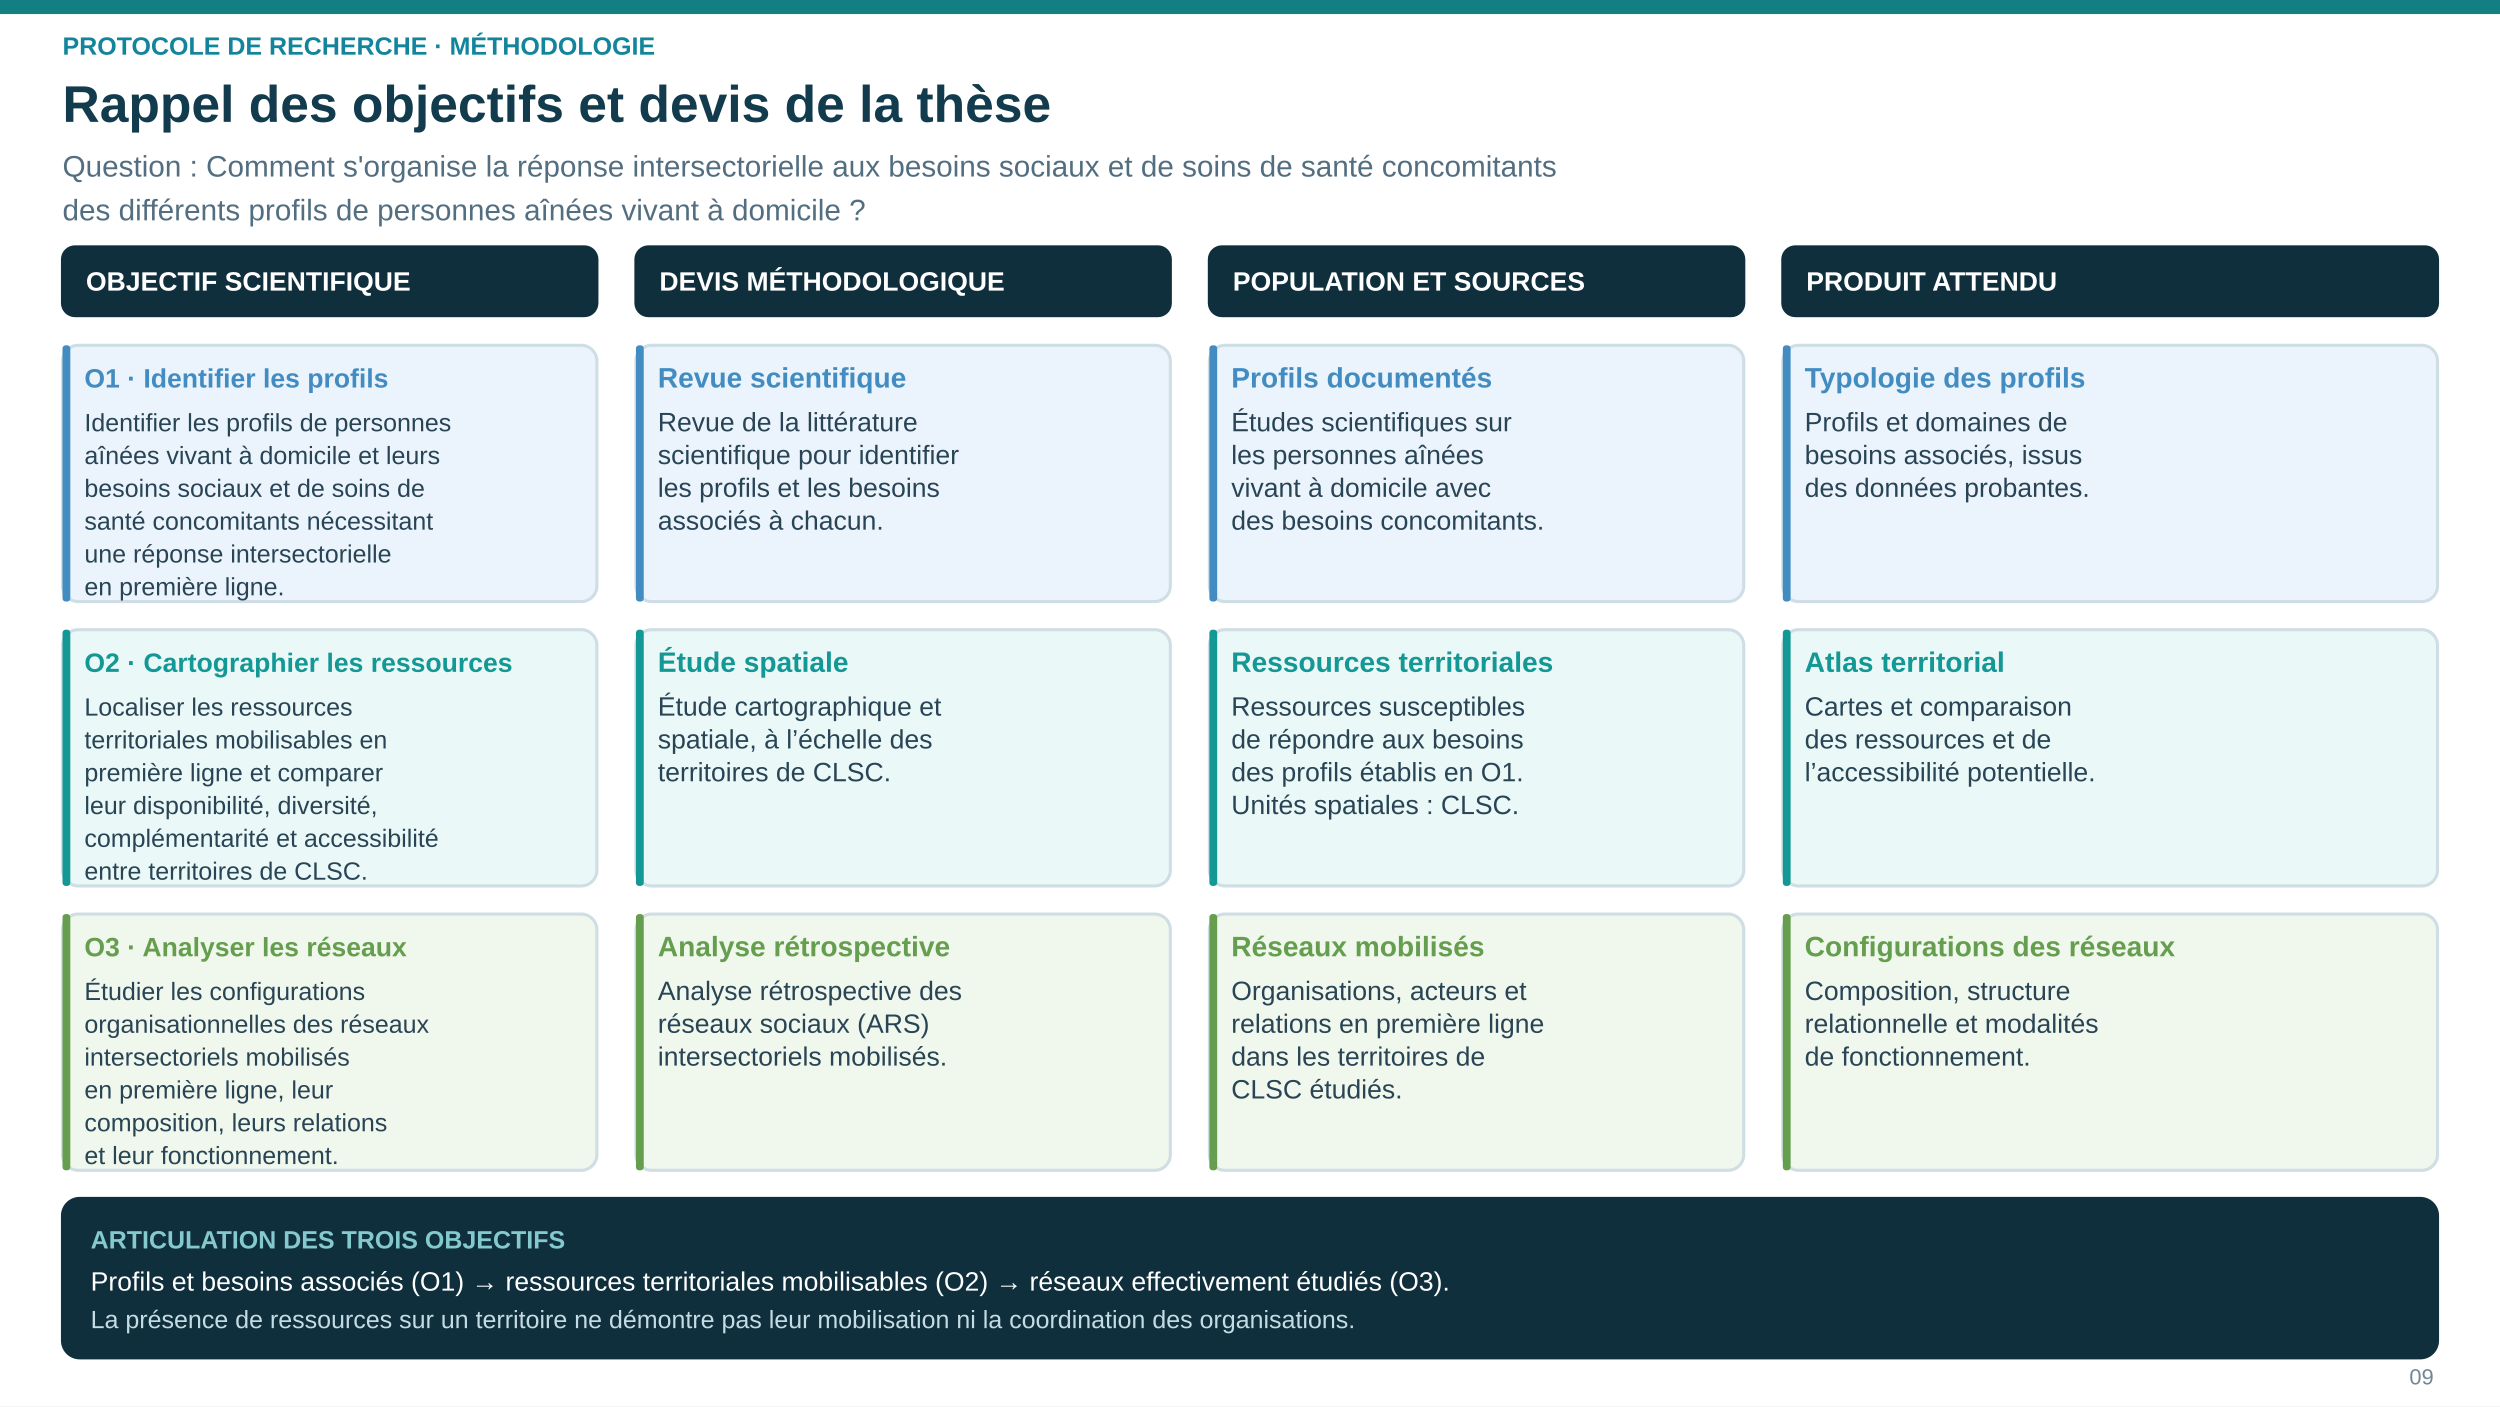
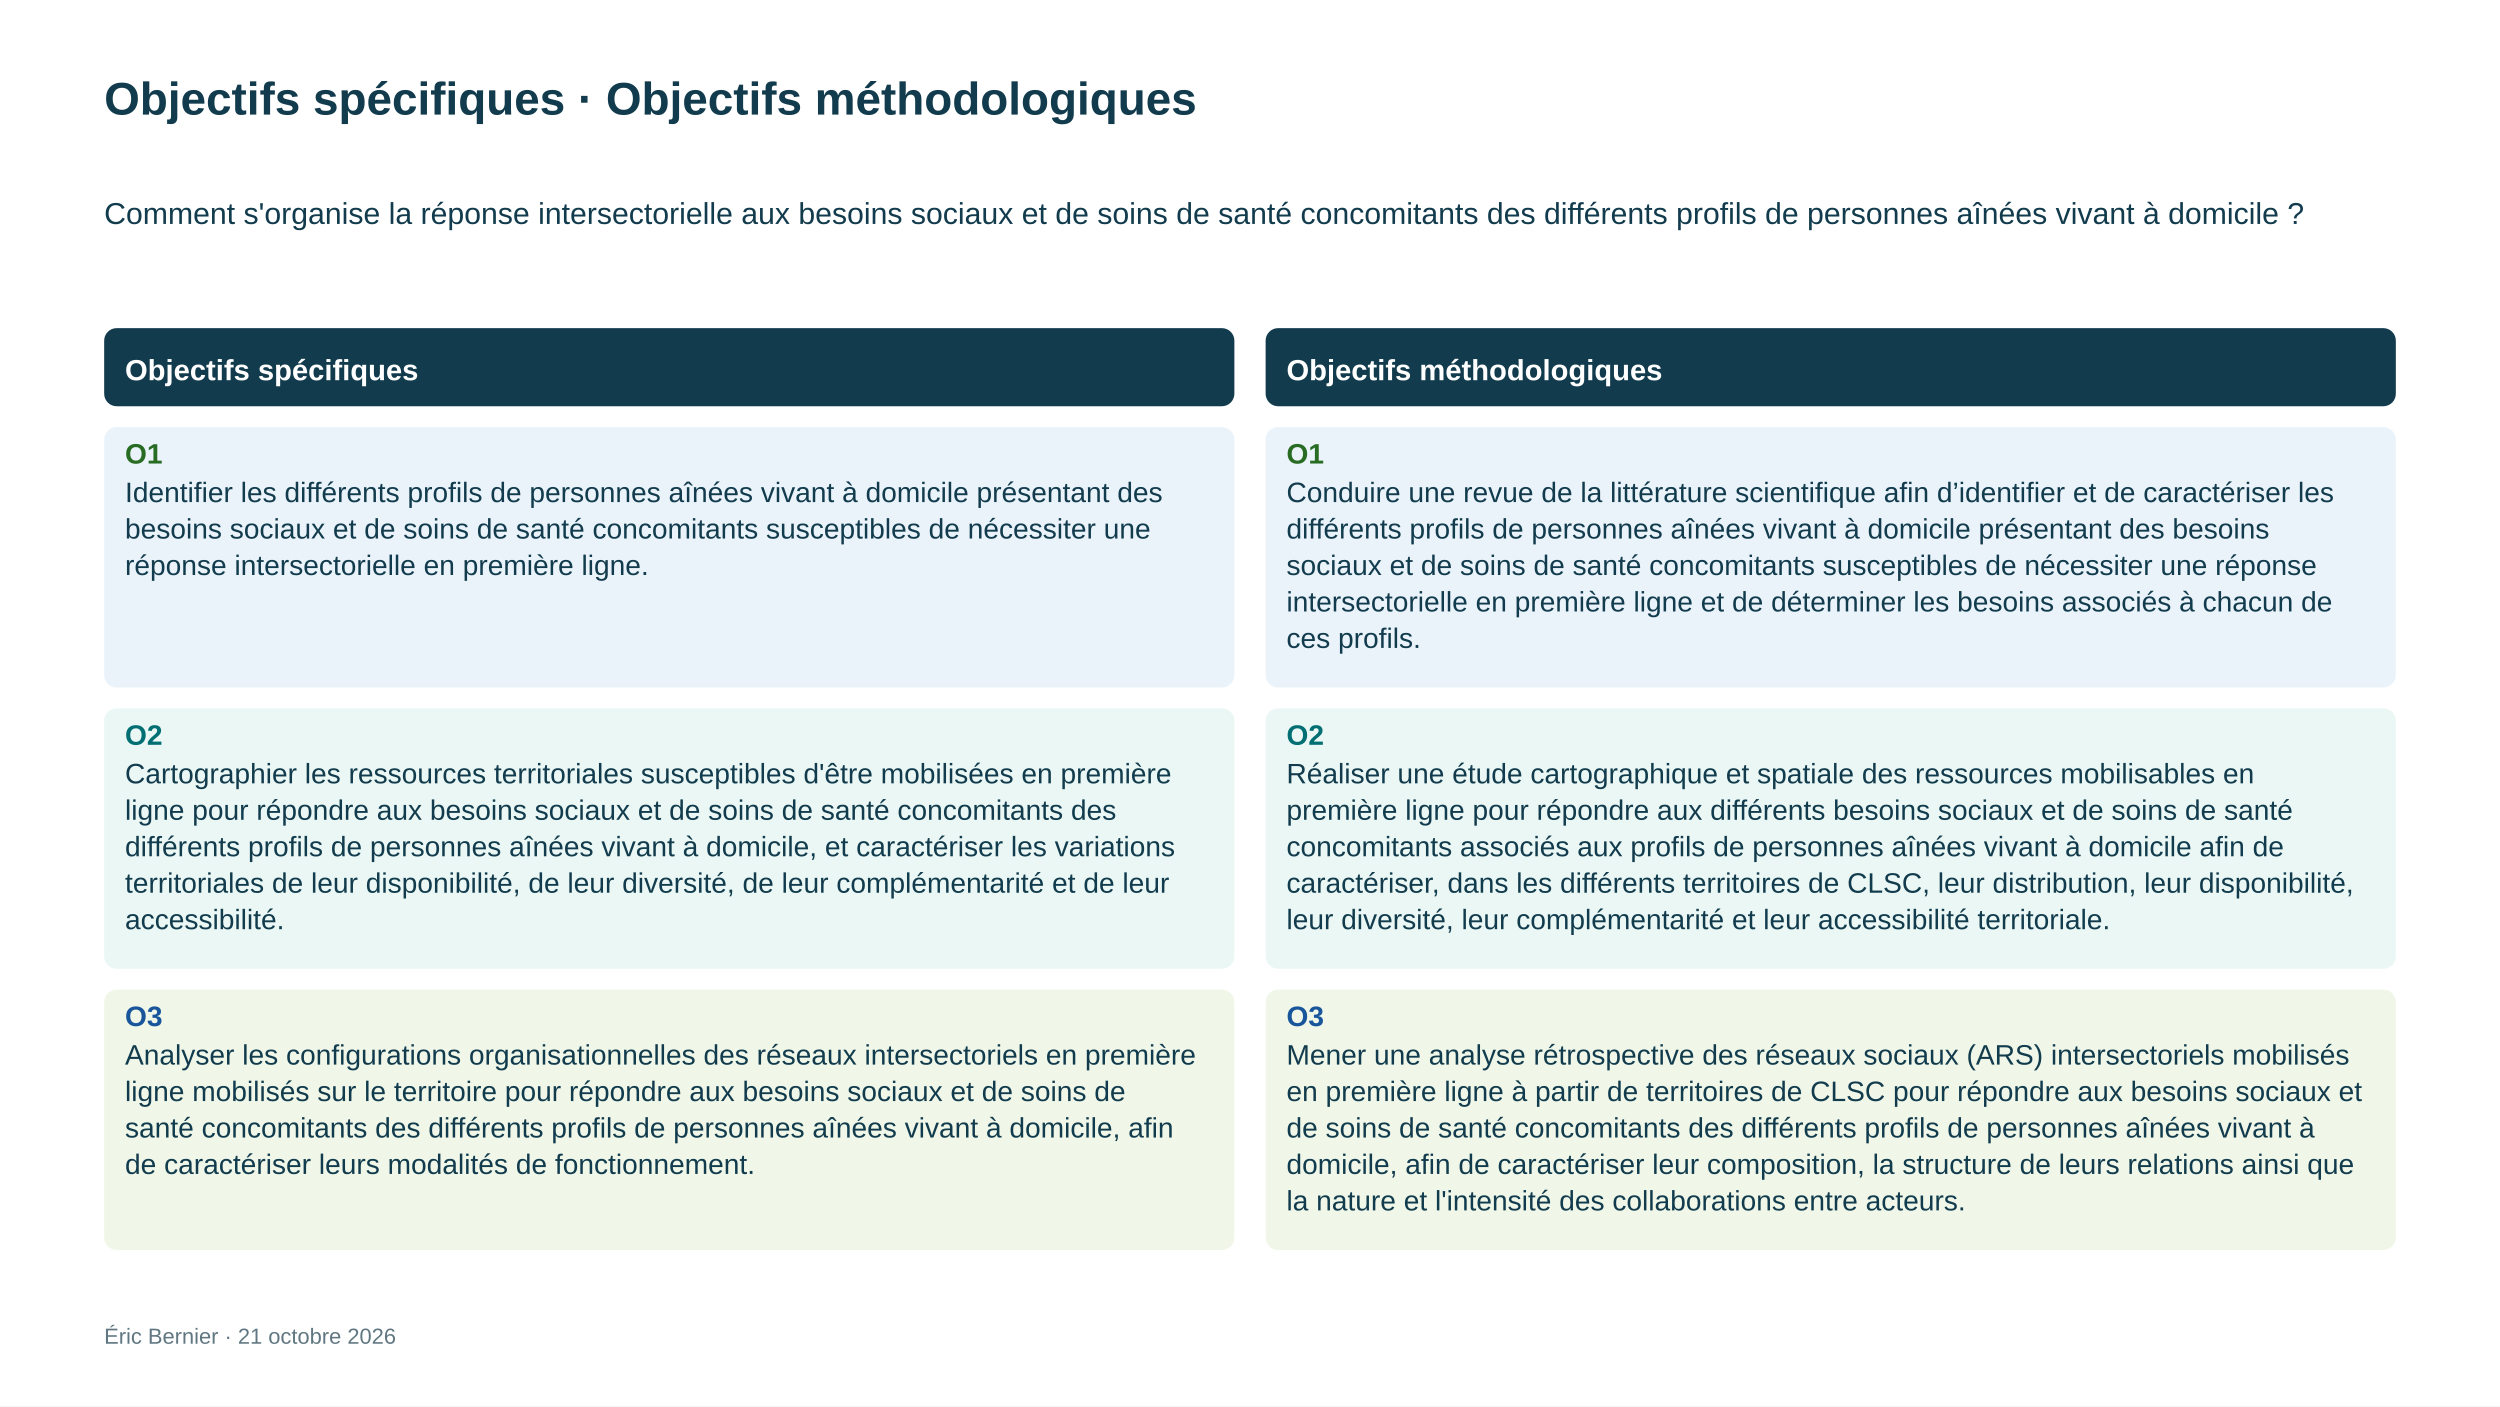
- <svg xmlns="http://www.w3.org/2000/svg" viewBox="0 0 1600 900" role="img" aria-label="Synthèse de la question, des trois objectifs scientifiques et de leurs devis méthodologiques">
-   <rect width="1600" height="900" fill="#ffffff" />
-   <rect width="1600" height="9" fill="#137f83" />
-   <text x="40" y="35" fill="#12849b" font-family="Arial,Helvetica,sans-serif" font-size="16" font-weight="700">
-     <tspan x="40" dy="0">PROTOCOLE DE RECHERCHE · MÉTHODOLOGIE</tspan>
+ <svg xmlns="http://www.w3.org/2000/svg" viewBox="0 0 2400 1350" role="img" aria-label="Objectifs spécifiques · Objectifs méthodologiques">
+   <rect x="0" y="0" width="2400" height="1350" rx="0" fill="white" />
+   <text font-family="Arial, sans-serif" font-size="44" font-weight="700" fill="#123c4d">
+     <tspan x="100" y="110">Objectifs spécifiques · Objectifs méthodologiques</tspan>
  </text>
-   <text x="40" y="78" fill="#123c4d" font-family="Arial,Helvetica,sans-serif" font-size="33" font-weight="700">
-     <tspan x="40" dy="0">Rappel des objectifs et devis de la thèse</tspan>
+   <text font-family="Arial, sans-serif" font-size="29" font-weight="400" fill="#123c4d">
+     <tspan x="100" y="215">Comment s'organise la réponse intersectorielle aux besoins sociaux et de soins de santé concomitants des différents profils de personnes aînées vivant à domicile ?</tspan>
  </text>
-   <text x="40" y="113" fill="#526e80" font-family="Arial,Helvetica,sans-serif" font-size="19" font-weight="400">
-     <tspan x="40" dy="0">Question : Comment s'organise la réponse intersectorielle aux besoins sociaux et de soins de santé concomitants</tspan>
+   <rect x="100" y="315" width="1085" height="75" rx="12" fill="#123c4d" />
+   <text font-family="Arial, sans-serif" font-size="28" font-weight="700" fill="white">
+     <tspan x="120" y="365">Objectifs spécifiques</tspan>
  </text>
-   <text x="40" y="141" fill="#526e80" font-family="Arial,Helvetica,sans-serif" font-size="19" font-weight="400">
-     <tspan x="40" dy="0">des différents profils de personnes aînées vivant à domicile ?</tspan>
+   <rect x="1215" y="315" width="1085" height="75" rx="12" fill="#123c4d" />
+   <text font-family="Arial, sans-serif" font-size="28" font-weight="700" fill="white">
+     <tspan x="1235" y="365">Objectifs méthodologiques</tspan>
  </text>
-   <rect x="40" y="158" width="342" height="44" rx="8" fill="#102f3d" stroke="#102f3d" stroke-width="2" />
-   <text x="55" y="186" fill="white" font-family="Arial,Helvetica,sans-serif" font-size="17" font-weight="700">
-     <tspan x="55" dy="0">OBJECTIF SCIENTIFIQUE</tspan>
+   <rect x="100" y="410" width="1085" height="250" rx="12" fill="#eaf3fa" />
+   <text font-family="Arial, sans-serif" font-size="27" font-weight="700" fill="#286c23">
+     <tspan x="120" y="445">O1</tspan>
  </text>
-   <rect x="407" y="158" width="342" height="44" rx="8" fill="#102f3d" stroke="#102f3d" stroke-width="2" />
-   <text x="422" y="186" fill="white" font-family="Arial,Helvetica,sans-serif" font-size="17" font-weight="700">
-     <tspan x="422" dy="0">DEVIS MÉTHODOLOGIQUE</tspan>
+   <text font-family="Arial, sans-serif" font-size="27" font-weight="400" fill="#123c4d">
+     <tspan x="120" y="482">Identifier les différents profils de personnes aînées vivant à domicile présentant des</tspan>
+     <tspan x="120" y="517">besoins sociaux et de soins de santé concomitants susceptibles de nécessiter une</tspan>
+     <tspan x="120" y="552">réponse intersectorielle en première ligne.</tspan>
  </text>
-   <rect x="774" y="158" width="342" height="44" rx="8" fill="#102f3d" stroke="#102f3d" stroke-width="2" />
-   <text x="789" y="186" fill="white" font-family="Arial,Helvetica,sans-serif" font-size="17" font-weight="700">
-     <tspan x="789" dy="0">POPULATION ET SOURCES</tspan>
+   <rect x="1215" y="410" width="1085" height="250" rx="12" fill="#eaf3fa" />
+   <text font-family="Arial, sans-serif" font-size="27" font-weight="700" fill="#286c23">
+     <tspan x="1235" y="445">O1</tspan>
  </text>
-   <rect x="1141" y="158" width="419" height="44" rx="8" fill="#102f3d" stroke="#102f3d" stroke-width="2" />
-   <text x="1156" y="186" fill="white" font-family="Arial,Helvetica,sans-serif" font-size="17" font-weight="700">
-     <tspan x="1156" dy="0">PRODUIT ATTENDU</tspan>
+   <text font-family="Arial, sans-serif" font-size="27" font-weight="400" fill="#123c4d">
+     <tspan x="1235" y="482">Conduire une revue de la littérature scientifique afin d’identifier et de caractériser les</tspan>
+     <tspan x="1235" y="517">différents profils de personnes aînées vivant à domicile présentant des besoins</tspan>
+     <tspan x="1235" y="552">sociaux et de soins de santé concomitants susceptibles de nécessiter une réponse</tspan>
+     <tspan x="1235" y="587">intersectorielle en première ligne et de déterminer les besoins associés à chacun de</tspan>
+     <tspan x="1235" y="622">ces profils.</tspan>
  </text>
-   <rect x="40" y="221" width="342" height="164" rx="10" fill="#ebf4fc" stroke="#cfdee4" stroke-width="2" />
-   <rect x="40" y="221" width="5" height="164" rx="2" fill="#428cc1" />
-   <text x="54" y="248" fill="#428cc1" font-family="Arial,Helvetica,sans-serif" font-size="17" font-weight="700">
-     <tspan x="54" dy="0">O1 · Identifier les profils</tspan>
+   <rect x="100" y="680" width="1085" height="250" rx="12" fill="#eaf7f4" />
+   <text font-family="Arial, sans-serif" font-size="27" font-weight="700" fill="#006e72">
+     <tspan x="120" y="715">O2</tspan>
  </text>
-   <text x="54" y="276" fill="#284455" font-family="Arial,Helvetica,sans-serif" font-size="16" font-weight="400">
-     <tspan x="54" dy="0">Identifier les profils de personnes</tspan>
-     <tspan x="54" dy="21">aînées vivant à domicile et leurs</tspan>
-     <tspan x="54" dy="21">besoins sociaux et de soins de</tspan>
-     <tspan x="54" dy="21">santé concomitants nécessitant</tspan>
-     <tspan x="54" dy="21">une réponse intersectorielle</tspan>
-     <tspan x="54" dy="21">en première ligne.</tspan>
+   <text font-family="Arial, sans-serif" font-size="27" font-weight="400" fill="#123c4d">
+     <tspan x="120" y="752">Cartographier les ressources territoriales susceptibles d'être mobilisées en première</tspan>
+     <tspan x="120" y="787">ligne pour répondre aux besoins sociaux et de soins de santé concomitants des</tspan>
+     <tspan x="120" y="822">différents profils de personnes aînées vivant à domicile, et caractériser les variations</tspan>
+     <tspan x="120" y="857">territoriales de leur disponibilité, de leur diversité, de leur complémentarité et de leur</tspan>
+     <tspan x="120" y="892">accessibilité.</tspan>
  </text>
-   <rect x="407" y="221" width="342" height="164" rx="10" fill="#ebf4fc" stroke="#cfdee4" stroke-width="2" />
-   <rect x="407" y="221" width="5" height="164" rx="2" fill="#428cc1" />
-   <text x="421" y="248" fill="#428cc1" font-family="Arial,Helvetica,sans-serif" font-size="18" font-weight="700">
-     <tspan x="421" dy="0">Revue scientifique</tspan>
+   <rect x="1215" y="680" width="1085" height="250" rx="12" fill="#eaf7f4" />
+   <text font-family="Arial, sans-serif" font-size="27" font-weight="700" fill="#006e72">
+     <tspan x="1235" y="715">O2</tspan>
  </text>
-   <text x="421" y="276" fill="#284455" font-family="Arial,Helvetica,sans-serif" font-size="17" font-weight="400">
-     <tspan x="421" dy="0">Revue de la littérature</tspan>
-     <tspan x="421" dy="21">scientifique pour identifier</tspan>
-     <tspan x="421" dy="21">les profils et les besoins</tspan>
-     <tspan x="421" dy="21">associés à chacun.</tspan>
+   <text font-family="Arial, sans-serif" font-size="27" font-weight="400" fill="#123c4d">
+     <tspan x="1235" y="752">Réaliser une étude cartographique et spatiale des ressources mobilisables en</tspan>
+     <tspan x="1235" y="787">première ligne pour répondre aux différents besoins sociaux et de soins de santé</tspan>
+     <tspan x="1235" y="822">concomitants associés aux profils de personnes aînées vivant à domicile afin de</tspan>
+     <tspan x="1235" y="857">caractériser, dans les différents territoires de CLSC, leur distribution, leur disponibilité,</tspan>
+     <tspan x="1235" y="892">leur diversité, leur complémentarité et leur accessibilité territoriale.</tspan>
  </text>
-   <rect x="774" y="221" width="342" height="164" rx="10" fill="#ebf4fc" stroke="#cfdee4" stroke-width="2" />
-   <rect x="774" y="221" width="5" height="164" rx="2" fill="#428cc1" />
-   <text x="788" y="248" fill="#428cc1" font-family="Arial,Helvetica,sans-serif" font-size="18" font-weight="700">
-     <tspan x="788" dy="0">Profils documentés</tspan>
+   <rect x="100" y="950" width="1085" height="250" rx="12" fill="#f0f7e9" />
+   <text font-family="Arial, sans-serif" font-size="27" font-weight="700" fill="#18559b">
+     <tspan x="120" y="985">O3</tspan>
  </text>
-   <text x="788" y="276" fill="#284455" font-family="Arial,Helvetica,sans-serif" font-size="17" font-weight="400">
-     <tspan x="788" dy="0">Études scientifiques sur</tspan>
-     <tspan x="788" dy="21">les personnes aînées</tspan>
-     <tspan x="788" dy="21">vivant à domicile avec</tspan>
-     <tspan x="788" dy="21">des besoins concomitants.</tspan>
+   <text font-family="Arial, sans-serif" font-size="27" font-weight="400" fill="#123c4d">
+     <tspan x="120" y="1022">Analyser les configurations organisationnelles des réseaux intersectoriels en première</tspan>
+     <tspan x="120" y="1057">ligne mobilisés sur le territoire pour répondre aux besoins sociaux et de soins de</tspan>
+     <tspan x="120" y="1092">santé concomitants des différents profils de personnes aînées vivant à domicile, afin</tspan>
+     <tspan x="120" y="1127">de caractériser leurs modalités de fonctionnement.</tspan>
  </text>
-   <rect x="1141" y="221" width="419" height="164" rx="10" fill="#ebf4fc" stroke="#cfdee4" stroke-width="2" />
-   <rect x="1141" y="221" width="5" height="164" rx="2" fill="#428cc1" />
-   <text x="1155" y="248" fill="#428cc1" font-family="Arial,Helvetica,sans-serif" font-size="18" font-weight="700">
-     <tspan x="1155" dy="0">Typologie des profils</tspan>
+   <rect x="1215" y="950" width="1085" height="250" rx="12" fill="#f0f7e9" />
+   <text font-family="Arial, sans-serif" font-size="27" font-weight="700" fill="#18559b">
+     <tspan x="1235" y="985">O3</tspan>
  </text>
-   <text x="1155" y="276" fill="#284455" font-family="Arial,Helvetica,sans-serif" font-size="17" font-weight="400">
-     <tspan x="1155" dy="0">Profils et domaines de</tspan>
-     <tspan x="1155" dy="21">besoins associés, issus</tspan>
-     <tspan x="1155" dy="21">des données probantes.</tspan>
+   <text font-family="Arial, sans-serif" font-size="27" font-weight="400" fill="#123c4d">
+     <tspan x="1235" y="1022">Mener une analyse rétrospective des réseaux sociaux (ARS) intersectoriels mobilisés</tspan>
+     <tspan x="1235" y="1057">en première ligne à partir de territoires de CLSC pour répondre aux besoins sociaux et</tspan>
+     <tspan x="1235" y="1092">de soins de santé concomitants des différents profils de personnes aînées vivant à</tspan>
+     <tspan x="1235" y="1127">domicile, afin de caractériser leur composition, la structure de leurs relations ainsi que</tspan>
+     <tspan x="1235" y="1162">la nature et l'intensité des collaborations entre acteurs.</tspan>
  </text>
-   <rect x="40" y="403" width="342" height="164" rx="10" fill="#eaf8f7" stroke="#cfdee4" stroke-width="2" />
-   <rect x="40" y="403" width="5" height="164" rx="2" fill="#139895" />
-   <text x="54" y="430" fill="#139895" font-family="Arial,Helvetica,sans-serif" font-size="17" font-weight="700">
-     <tspan x="54" dy="0">O2 · Cartographier les ressources</tspan>
-   </text>
-   <text x="54" y="458" fill="#284455" font-family="Arial,Helvetica,sans-serif" font-size="16" font-weight="400">
-     <tspan x="54" dy="0">Localiser les ressources</tspan>
-     <tspan x="54" dy="21">territoriales mobilisables en</tspan>
-     <tspan x="54" dy="21">première ligne et comparer</tspan>
-     <tspan x="54" dy="21">leur disponibilité, diversité,</tspan>
-     <tspan x="54" dy="21">complémentarité et accessibilité</tspan>
-     <tspan x="54" dy="21">entre territoires de CLSC.</tspan>
-   </text>
-   <rect x="407" y="403" width="342" height="164" rx="10" fill="#eaf8f7" stroke="#cfdee4" stroke-width="2" />
-   <rect x="407" y="403" width="5" height="164" rx="2" fill="#139895" />
-   <text x="421" y="430" fill="#139895" font-family="Arial,Helvetica,sans-serif" font-size="18" font-weight="700">
-     <tspan x="421" dy="0">Étude spatiale</tspan>
-   </text>
-   <text x="421" y="458" fill="#284455" font-family="Arial,Helvetica,sans-serif" font-size="17" font-weight="400">
-     <tspan x="421" dy="0">Étude cartographique et</tspan>
-     <tspan x="421" dy="21">spatiale, à l’échelle des</tspan>
-     <tspan x="421" dy="21">territoires de CLSC.</tspan>
-   </text>
-   <rect x="774" y="403" width="342" height="164" rx="10" fill="#eaf8f7" stroke="#cfdee4" stroke-width="2" />
-   <rect x="774" y="403" width="5" height="164" rx="2" fill="#139895" />
-   <text x="788" y="430" fill="#139895" font-family="Arial,Helvetica,sans-serif" font-size="18" font-weight="700">
-     <tspan x="788" dy="0">Ressources territoriales</tspan>
-   </text>
-   <text x="788" y="458" fill="#284455" font-family="Arial,Helvetica,sans-serif" font-size="17" font-weight="400">
-     <tspan x="788" dy="0">Ressources susceptibles</tspan>
-     <tspan x="788" dy="21">de répondre aux besoins</tspan>
-     <tspan x="788" dy="21">des profils établis en O1.</tspan>
-     <tspan x="788" dy="21">Unités spatiales : CLSC.</tspan>
-   </text>
-   <rect x="1141" y="403" width="419" height="164" rx="10" fill="#eaf8f7" stroke="#cfdee4" stroke-width="2" />
-   <rect x="1141" y="403" width="5" height="164" rx="2" fill="#139895" />
-   <text x="1155" y="430" fill="#139895" font-family="Arial,Helvetica,sans-serif" font-size="18" font-weight="700">
-     <tspan x="1155" dy="0">Atlas territorial</tspan>
-   </text>
-   <text x="1155" y="458" fill="#284455" font-family="Arial,Helvetica,sans-serif" font-size="17" font-weight="400">
-     <tspan x="1155" dy="0">Cartes et comparaison</tspan>
-     <tspan x="1155" dy="21">des ressources et de</tspan>
-     <tspan x="1155" dy="21">l’accessibilité potentielle.</tspan>
-   </text>
-   <rect x="40" y="585" width="342" height="164" rx="10" fill="#f0f7ec" stroke="#cfdee4" stroke-width="2" />
-   <rect x="40" y="585" width="5" height="164" rx="2" fill="#659e4e" />
-   <text x="54" y="612" fill="#659e4e" font-family="Arial,Helvetica,sans-serif" font-size="17" font-weight="700">
-     <tspan x="54" dy="0">O3 · Analyser les réseaux</tspan>
-   </text>
-   <text x="54" y="640" fill="#284455" font-family="Arial,Helvetica,sans-serif" font-size="16" font-weight="400">
-     <tspan x="54" dy="0">Étudier les configurations</tspan>
-     <tspan x="54" dy="21">organisationnelles des réseaux</tspan>
-     <tspan x="54" dy="21">intersectoriels mobilisés</tspan>
-     <tspan x="54" dy="21">en première ligne, leur</tspan>
-     <tspan x="54" dy="21">composition, leurs relations</tspan>
-     <tspan x="54" dy="21">et leur fonctionnement.</tspan>
-   </text>
-   <rect x="407" y="585" width="342" height="164" rx="10" fill="#f0f7ec" stroke="#cfdee4" stroke-width="2" />
-   <rect x="407" y="585" width="5" height="164" rx="2" fill="#659e4e" />
-   <text x="421" y="612" fill="#659e4e" font-family="Arial,Helvetica,sans-serif" font-size="18" font-weight="700">
-     <tspan x="421" dy="0">Analyse rétrospective</tspan>
-   </text>
-   <text x="421" y="640" fill="#284455" font-family="Arial,Helvetica,sans-serif" font-size="17" font-weight="400">
-     <tspan x="421" dy="0">Analyse rétrospective des</tspan>
-     <tspan x="421" dy="21">réseaux sociaux (ARS)</tspan>
-     <tspan x="421" dy="21">intersectoriels mobilisés.</tspan>
-   </text>
-   <rect x="774" y="585" width="342" height="164" rx="10" fill="#f0f7ec" stroke="#cfdee4" stroke-width="2" />
-   <rect x="774" y="585" width="5" height="164" rx="2" fill="#659e4e" />
-   <text x="788" y="612" fill="#659e4e" font-family="Arial,Helvetica,sans-serif" font-size="18" font-weight="700">
-     <tspan x="788" dy="0">Réseaux mobilisés</tspan>
-   </text>
-   <text x="788" y="640" fill="#284455" font-family="Arial,Helvetica,sans-serif" font-size="17" font-weight="400">
-     <tspan x="788" dy="0">Organisations, acteurs et</tspan>
-     <tspan x="788" dy="21">relations en première ligne</tspan>
-     <tspan x="788" dy="21">dans les territoires de</tspan>
-     <tspan x="788" dy="21">CLSC étudiés.</tspan>
-   </text>
-   <rect x="1141" y="585" width="419" height="164" rx="10" fill="#f0f7ec" stroke="#cfdee4" stroke-width="2" />
-   <rect x="1141" y="585" width="5" height="164" rx="2" fill="#659e4e" />
-   <text x="1155" y="612" fill="#659e4e" font-family="Arial,Helvetica,sans-serif" font-size="18" font-weight="700">
-     <tspan x="1155" dy="0">Configurations des réseaux</tspan>
-   </text>
-   <text x="1155" y="640" fill="#284455" font-family="Arial,Helvetica,sans-serif" font-size="17" font-weight="400">
-     <tspan x="1155" dy="0">Composition, structure</tspan>
-     <tspan x="1155" dy="21">relationnelle et modalités</tspan>
-     <tspan x="1155" dy="21">de fonctionnement.</tspan>
-   </text>
-   <rect x="40" y="767" width="1520" height="102" rx="11" fill="#102f3d" stroke="#102f3d" stroke-width="2" />
-   <text x="58" y="799" fill="#84c9ce" font-family="Arial,Helvetica,sans-serif" font-size="16" font-weight="700">
-     <tspan x="58" dy="0">ARTICULATION DES TROIS OBJECTIFS</tspan>
-   </text>
-   <text x="58" y="826" fill="#ffffff" font-family="Arial,Helvetica,sans-serif" font-size="17" font-weight="400">
-     <tspan x="58" dy="0">Profils et besoins associés (O1)  →  ressources territoriales mobilisables (O2)  →  réseaux effectivement étudiés (O3).</tspan>
-   </text>
-   <text x="58" y="850" fill="#c5dbe4" font-family="Arial,Helvetica,sans-serif" font-size="16" font-weight="400">
-     <tspan x="58" dy="0">La présence de ressources sur un territoire ne démontre pas leur mobilisation ni la coordination des organisations.</tspan>
-   </text>
-   <text x="1542" y="886" fill="#708794" font-family="Arial,Helvetica,sans-serif" font-size="14" font-weight="400">
-     <tspan x="1542" dy="0">09</tspan>
+   <text font-family="Arial, sans-serif" font-size="21" font-weight="400" fill="#607781">
+     <tspan x="100" y="1290">Éric Bernier · 21 octobre 2026</tspan>
  </text>
</svg>
